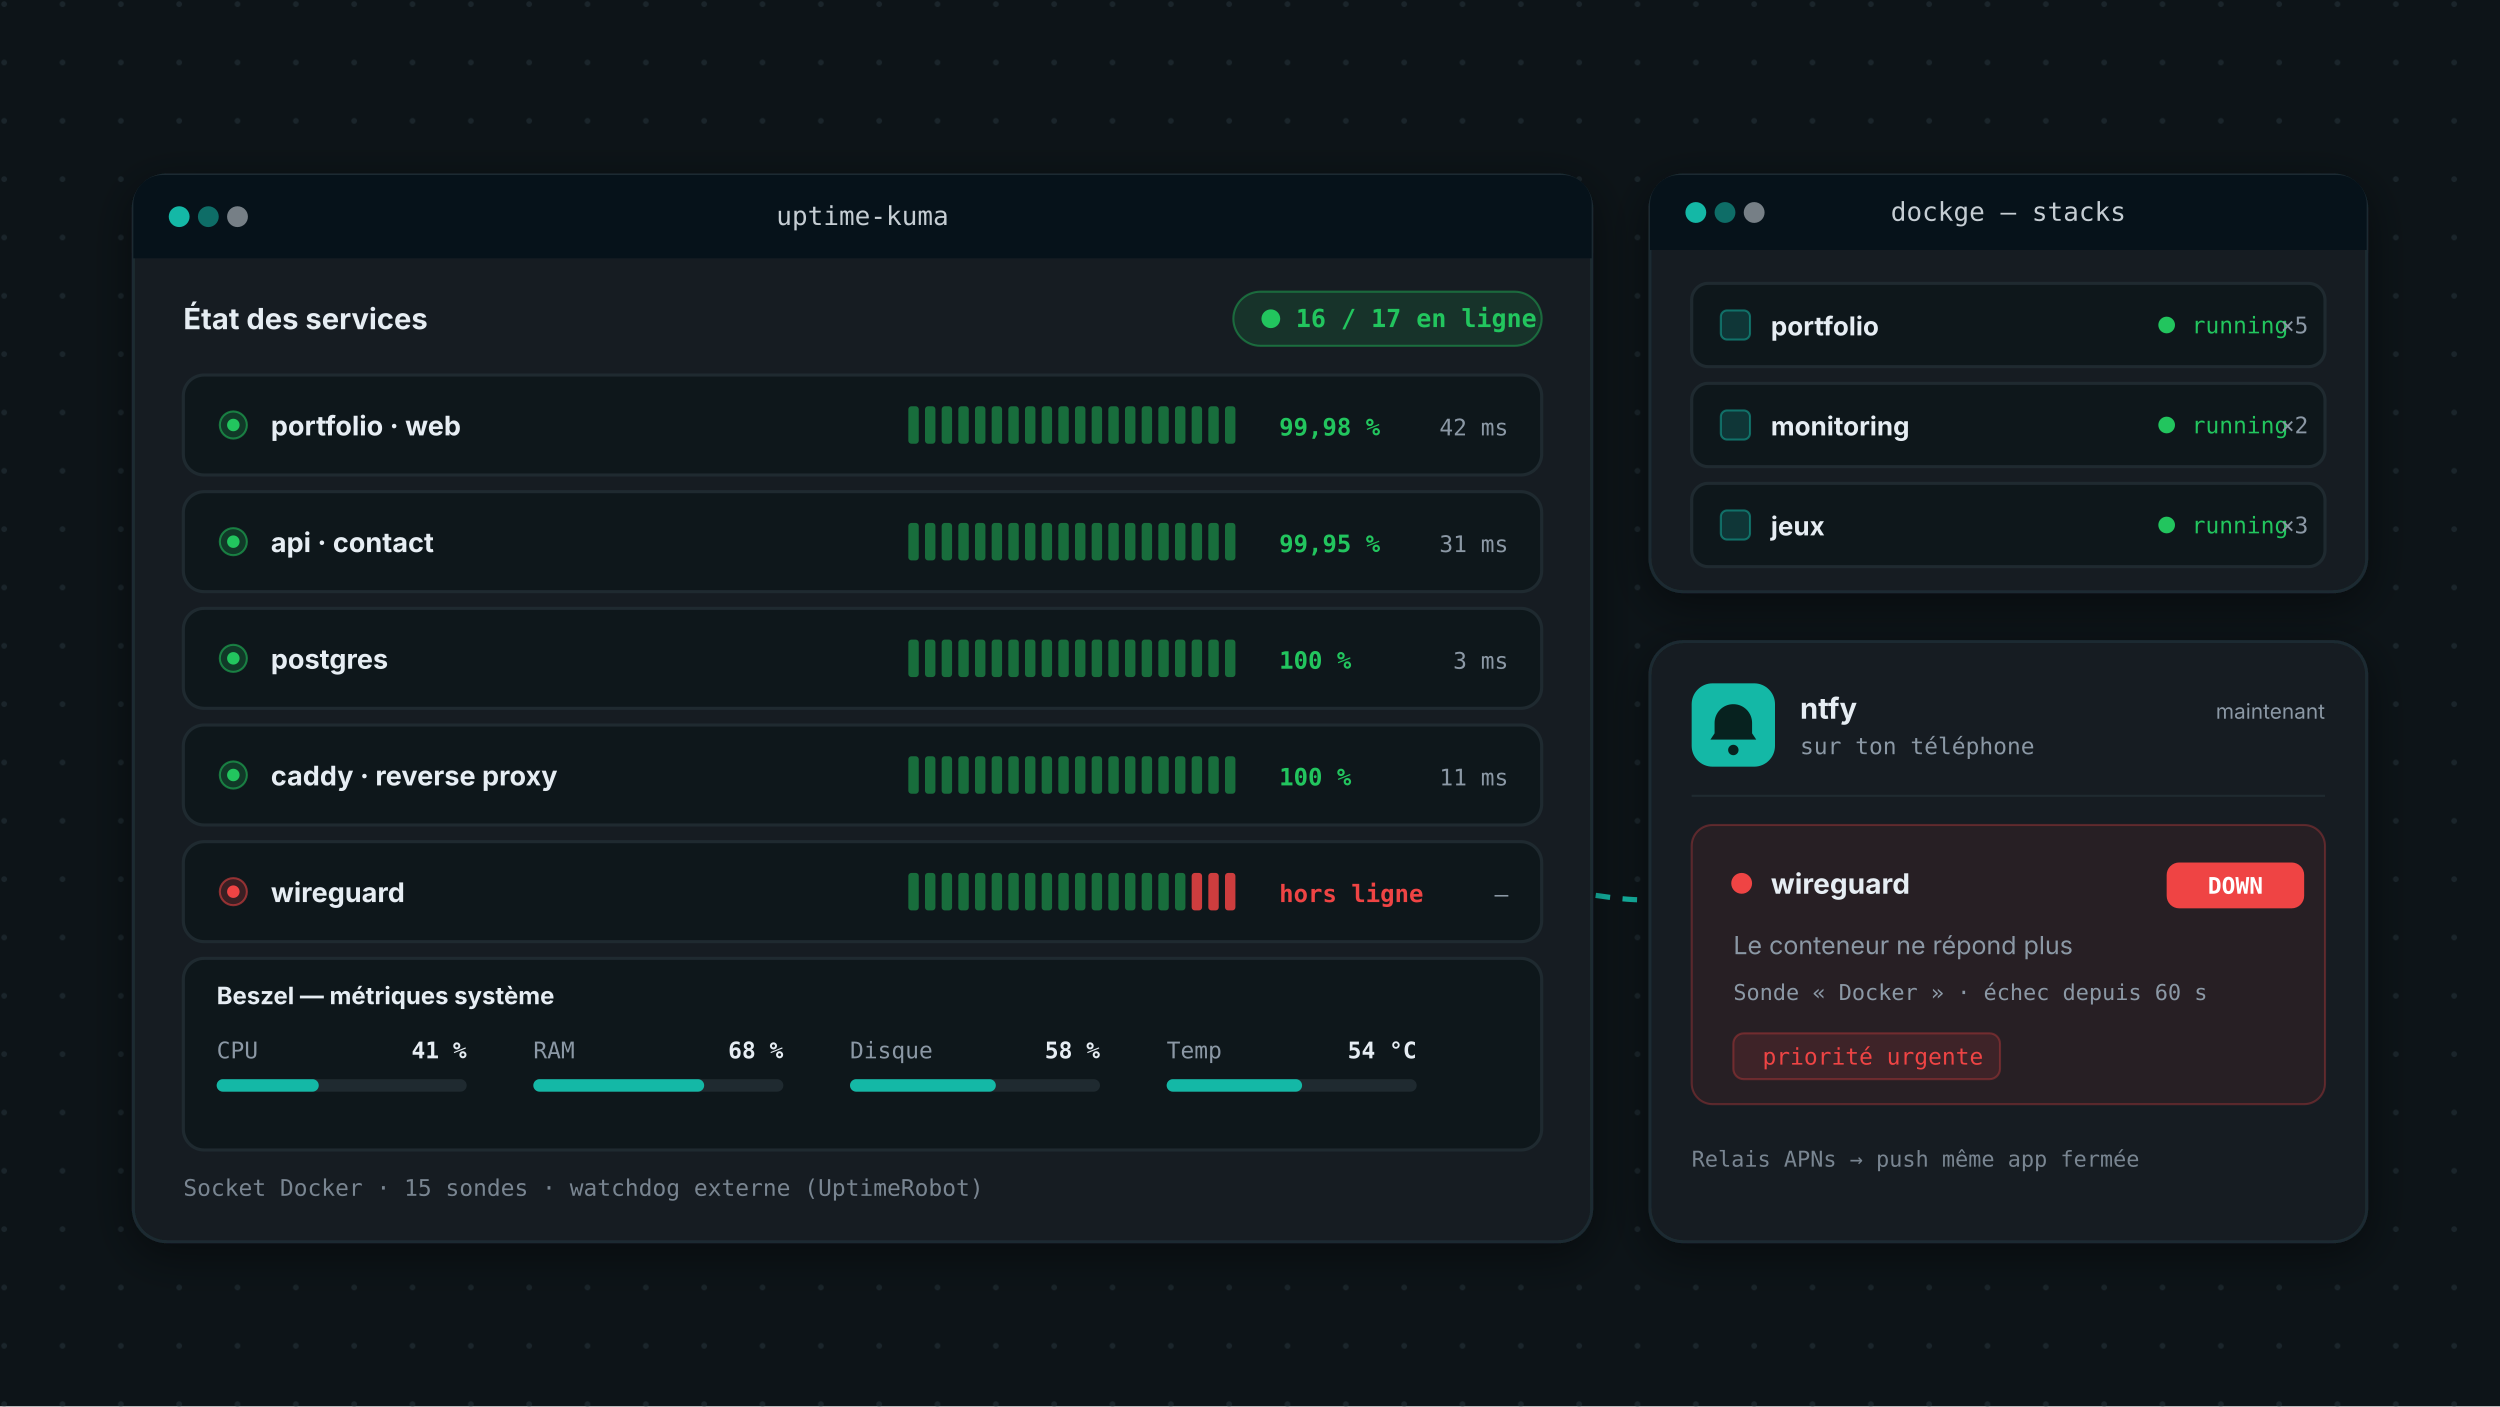
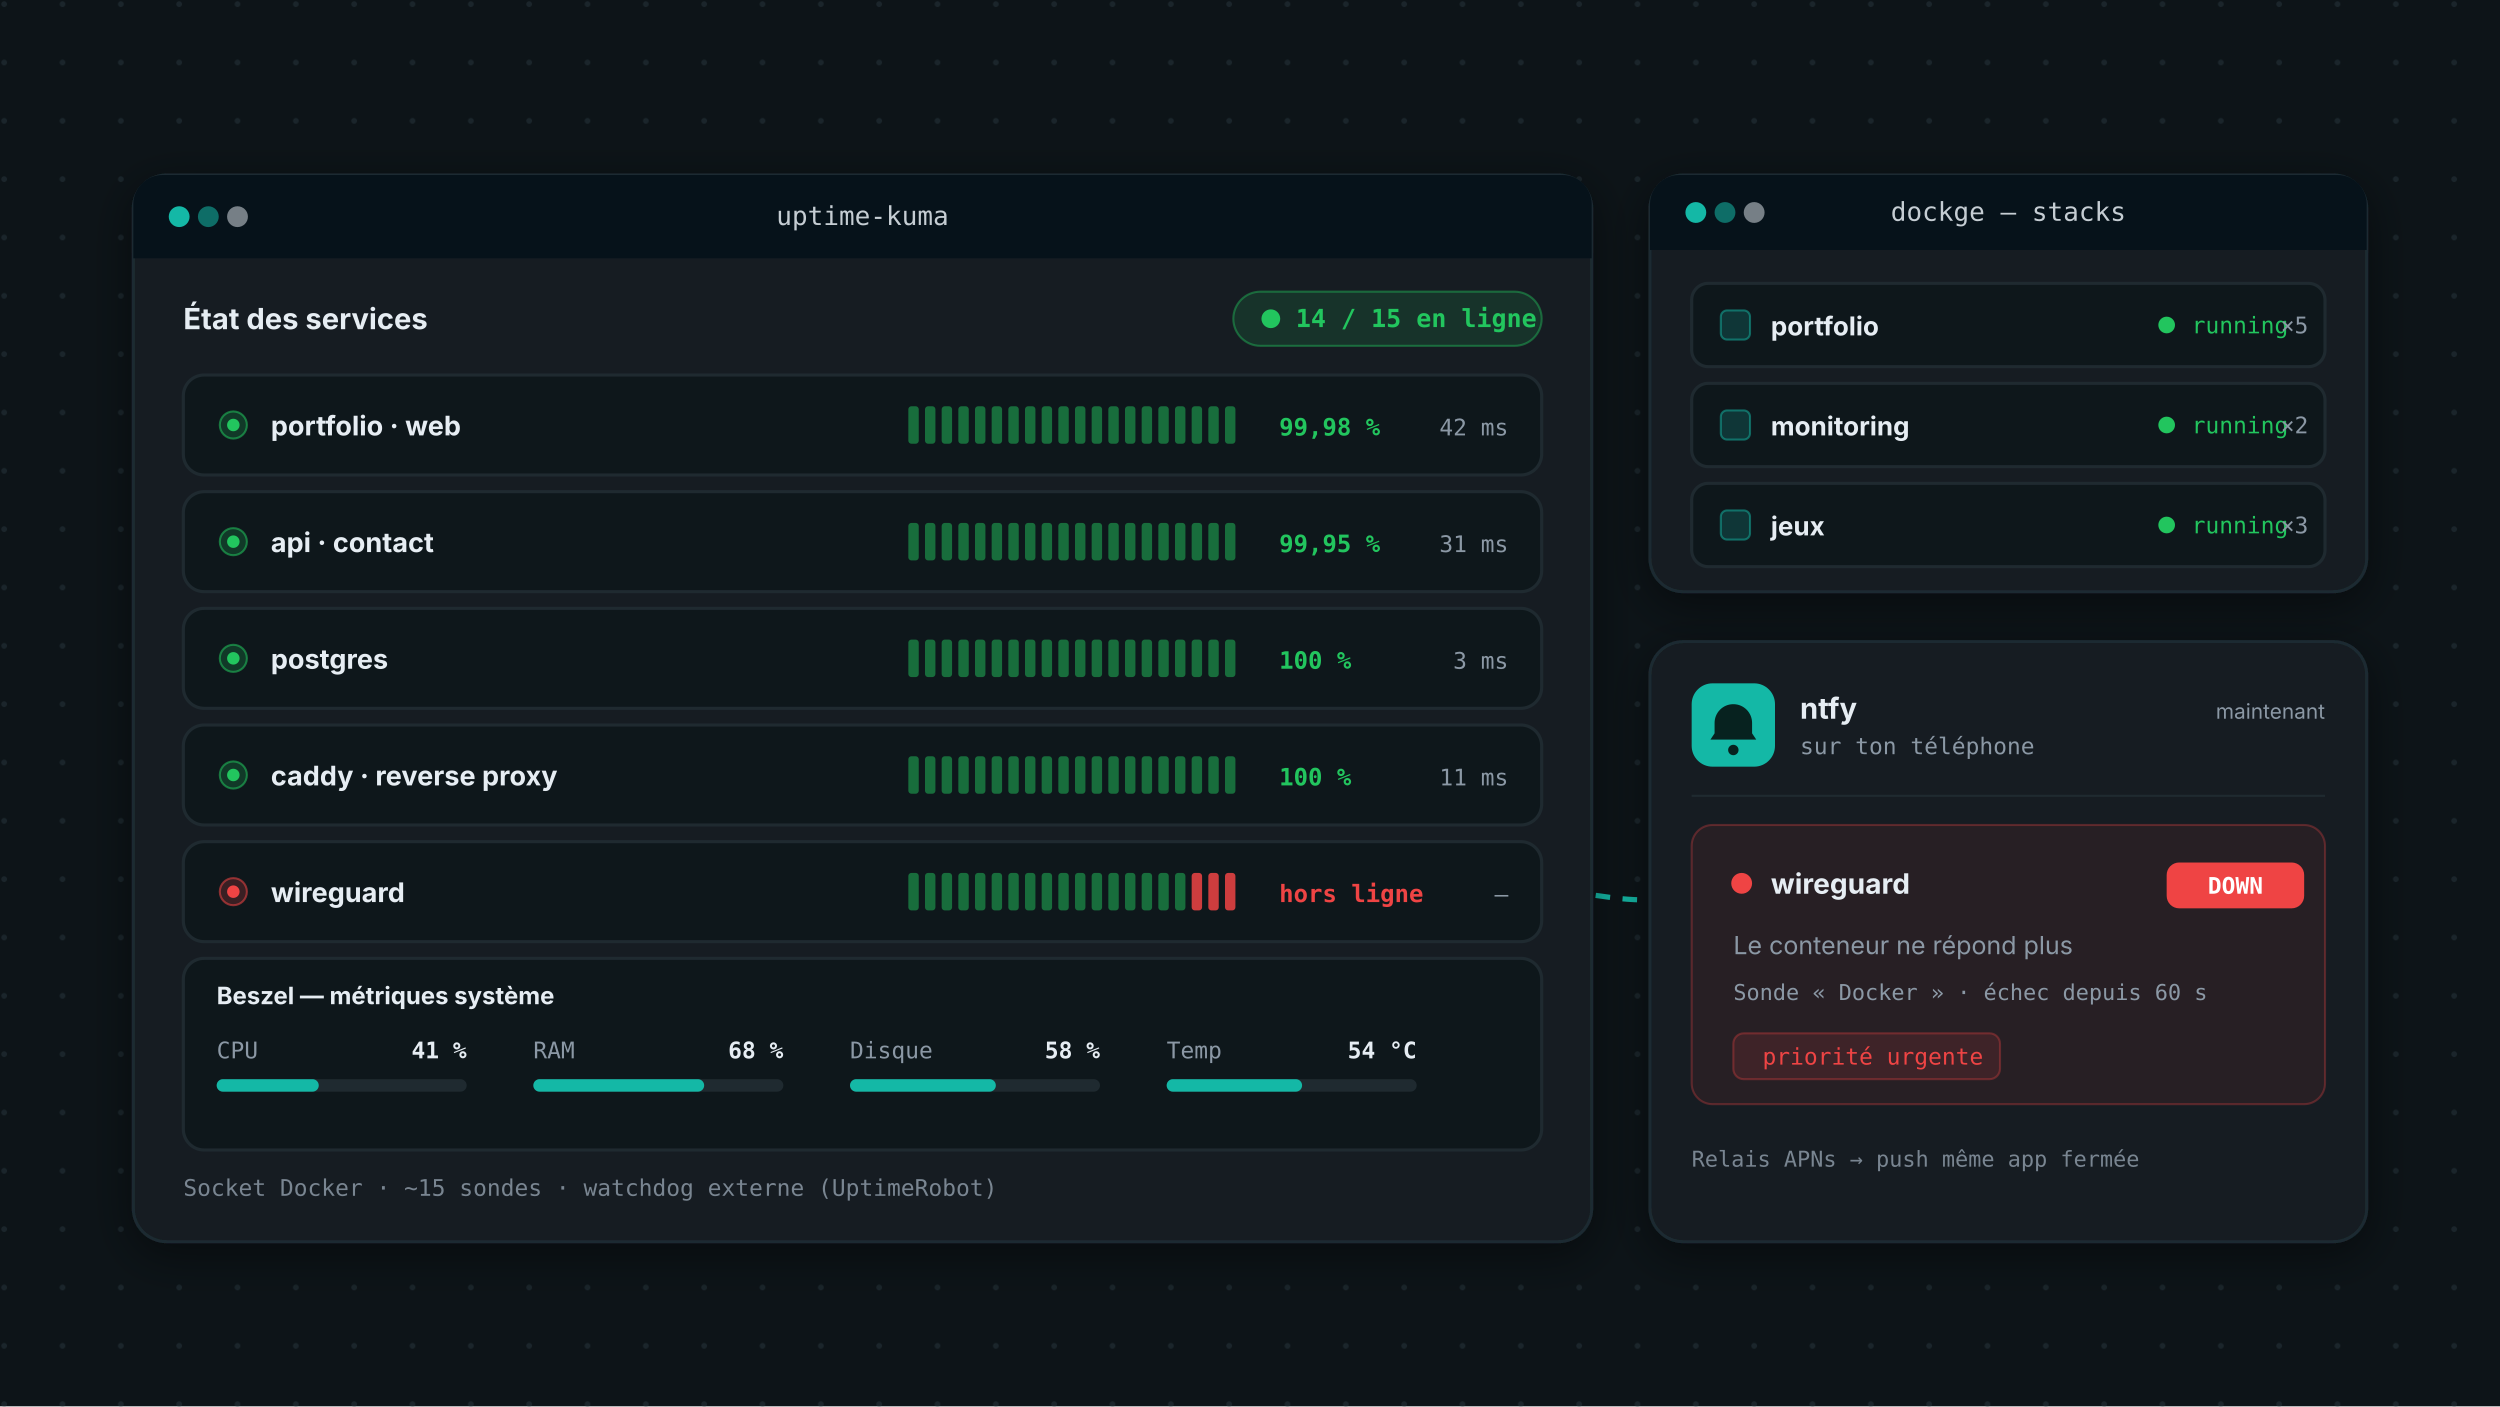
<svg xmlns="http://www.w3.org/2000/svg" width="1200" height="675" viewBox="0 0 1200 675" font-family="'Inter', system-ui, -apple-system, 'Segoe UI', Arial, sans-serif">
  <defs>
    <pattern id="monitoring-dark-fr-dots" width="28" height="28" patternUnits="userSpaceOnUse">
      <circle cx="2" cy="2" r="1.4" fill="#1f2a30" fill-opacity="0.8" />
    </pattern>
    <filter id="monitoring-dark-fr-sh" x="-20%" y="-20%" width="140%" height="160%">
      <feDropShadow dx="0" dy="6" stdDeviation="11" flood-color="#000000" flood-opacity="0.45" />
    </filter>
  </defs>
  <rect width="1200" height="675" fill="#0d1418" />
  <rect width="1200" height="675" fill="url(#monitoring-dark-fr-dots)" />
  <path d="M740 428 C 766 428, 770 432, 792 432" stroke="#14b8a6" stroke-width="2.5" stroke-dasharray="7 6" fill="none" />
  <g filter="url(#monitoring-dark-fr-sh)">
    <rect x="64" y="84" width="700" height="512" rx="16" fill="#121c20" stroke="#1f2a30" stroke-width="1.5" />
  </g>
  <path d="M64 98 a14 14 0 0 1 14 -14 h672 a14 14 0 0 1 14 14 v26 h-700 z" fill="#06121a" />
  <circle cx="86" cy="104" r="5" fill="#14b8a6" />
  <circle cx="100" cy="104" r="5" fill="#14b8a6" fill-opacity="0.55" />
  <circle cx="114" cy="104" r="5" fill="#e6edf3" fill-opacity="0.5" />
  <text x="414" y="108" font-size="12.5" fill="#e6edf3" fill-opacity="0.85" font-weight="normal" font-family="'JetBrains Mono', ui-monospace, SFMono-Regular, Menlo, Consolas, monospace" text-anchor="middle">uptime-kuma</text>
  <text x="88" y="158" font-size="14" fill="#e6edf3" font-weight="bold" font-family="'Inter', system-ui, -apple-system, 'Segoe UI', Arial, sans-serif">État des services</text>
  <rect x="592" y="140" width="148" height="26" rx="13" fill="#22c55e" fill-opacity="0.14" stroke="#22c55e" stroke-opacity="0.42" />
  <circle cx="610" cy="153" r="4.5" fill="#22c55e" />
-   <text x="622" y="157" font-size="12" fill="#22c55e" font-weight="bold" font-family="'JetBrains Mono', ui-monospace, SFMono-Regular, Menlo, Consolas, monospace">16 / 17 en ligne</text>
+   <text x="622" y="157" font-size="12" fill="#22c55e" font-weight="bold" font-family="'JetBrains Mono', ui-monospace, SFMono-Regular, Menlo, Consolas, monospace">14 / 15 en ligne</text>
  <g>
    <rect x="88" y="180" width="652" height="48" rx="10" fill="#0e171b" stroke="#1f2a30" stroke-width="1.5" />
  </g>
  <circle cx="112" cy="204" r="6.5" fill="#22c55e" fill-opacity="0.2" stroke="#22c55e" stroke-opacity="0.55" />
  <circle cx="112" cy="204" r="3" fill="#22c55e" />
  <text x="130" y="209" font-size="13" fill="#e6edf3" font-weight="bold" font-family="'Inter', system-ui, -apple-system, 'Segoe UI', Arial, sans-serif">portfolio · web</text>
  <rect x="436" y="195" width="5" height="18" rx="1.5" fill="#22c55e" fill-opacity="0.5" />
  <rect x="444" y="195" width="5" height="18" rx="1.5" fill="#22c55e" fill-opacity="0.5" />
  <rect x="452" y="195" width="5" height="18" rx="1.5" fill="#22c55e" fill-opacity="0.5" />
  <rect x="460" y="195" width="5" height="18" rx="1.5" fill="#22c55e" fill-opacity="0.5" />
  <rect x="468" y="195" width="5" height="18" rx="1.5" fill="#22c55e" fill-opacity="0.5" />
  <rect x="476" y="195" width="5" height="18" rx="1.5" fill="#22c55e" fill-opacity="0.5" />
  <rect x="484" y="195" width="5" height="18" rx="1.5" fill="#22c55e" fill-opacity="0.5" />
  <rect x="492" y="195" width="5" height="18" rx="1.5" fill="#22c55e" fill-opacity="0.5" />
  <rect x="500" y="195" width="5" height="18" rx="1.5" fill="#22c55e" fill-opacity="0.5" />
  <rect x="508" y="195" width="5" height="18" rx="1.5" fill="#22c55e" fill-opacity="0.5" />
  <rect x="516" y="195" width="5" height="18" rx="1.5" fill="#22c55e" fill-opacity="0.5" />
  <rect x="524" y="195" width="5" height="18" rx="1.5" fill="#22c55e" fill-opacity="0.5" />
  <rect x="532" y="195" width="5" height="18" rx="1.5" fill="#22c55e" fill-opacity="0.5" />
  <rect x="540" y="195" width="5" height="18" rx="1.5" fill="#22c55e" fill-opacity="0.5" />
  <rect x="548" y="195" width="5" height="18" rx="1.5" fill="#22c55e" fill-opacity="0.5" />
  <rect x="556" y="195" width="5" height="18" rx="1.5" fill="#22c55e" fill-opacity="0.5" />
  <rect x="564" y="195" width="5" height="18" rx="1.5" fill="#22c55e" fill-opacity="0.5" />
  <rect x="572" y="195" width="5" height="18" rx="1.5" fill="#22c55e" fill-opacity="0.5" />
  <rect x="580" y="195" width="5" height="18" rx="1.5" fill="#22c55e" fill-opacity="0.5" />
  <rect x="588" y="195" width="5" height="18" rx="1.5" fill="#22c55e" fill-opacity="0.5" />
  <text x="614" y="209" font-size="11.5" fill="#22c55e" font-weight="bold" font-family="'JetBrains Mono', ui-monospace, SFMono-Regular, Menlo, Consolas, monospace">99,98 %</text>
  <text x="724" y="209" font-size="11" fill="#8b98a5" font-weight="normal" font-family="'JetBrains Mono', ui-monospace, SFMono-Regular, Menlo, Consolas, monospace" text-anchor="end">42 ms</text>
  <g>
    <rect x="88" y="236" width="652" height="48" rx="10" fill="#0e171b" stroke="#1f2a30" stroke-width="1.5" />
  </g>
  <circle cx="112" cy="260" r="6.5" fill="#22c55e" fill-opacity="0.2" stroke="#22c55e" stroke-opacity="0.55" />
  <circle cx="112" cy="260" r="3" fill="#22c55e" />
  <text x="130" y="265" font-size="13" fill="#e6edf3" font-weight="bold" font-family="'Inter', system-ui, -apple-system, 'Segoe UI', Arial, sans-serif">api · contact</text>
  <rect x="436" y="251" width="5" height="18" rx="1.5" fill="#22c55e" fill-opacity="0.5" />
  <rect x="444" y="251" width="5" height="18" rx="1.5" fill="#22c55e" fill-opacity="0.5" />
  <rect x="452" y="251" width="5" height="18" rx="1.5" fill="#22c55e" fill-opacity="0.5" />
  <rect x="460" y="251" width="5" height="18" rx="1.5" fill="#22c55e" fill-opacity="0.5" />
  <rect x="468" y="251" width="5" height="18" rx="1.5" fill="#22c55e" fill-opacity="0.5" />
  <rect x="476" y="251" width="5" height="18" rx="1.5" fill="#22c55e" fill-opacity="0.5" />
  <rect x="484" y="251" width="5" height="18" rx="1.5" fill="#22c55e" fill-opacity="0.5" />
  <rect x="492" y="251" width="5" height="18" rx="1.5" fill="#22c55e" fill-opacity="0.5" />
  <rect x="500" y="251" width="5" height="18" rx="1.5" fill="#22c55e" fill-opacity="0.5" />
  <rect x="508" y="251" width="5" height="18" rx="1.5" fill="#22c55e" fill-opacity="0.5" />
  <rect x="516" y="251" width="5" height="18" rx="1.5" fill="#22c55e" fill-opacity="0.5" />
  <rect x="524" y="251" width="5" height="18" rx="1.5" fill="#22c55e" fill-opacity="0.5" />
  <rect x="532" y="251" width="5" height="18" rx="1.5" fill="#22c55e" fill-opacity="0.5" />
  <rect x="540" y="251" width="5" height="18" rx="1.5" fill="#22c55e" fill-opacity="0.5" />
  <rect x="548" y="251" width="5" height="18" rx="1.5" fill="#22c55e" fill-opacity="0.5" />
  <rect x="556" y="251" width="5" height="18" rx="1.5" fill="#22c55e" fill-opacity="0.5" />
  <rect x="564" y="251" width="5" height="18" rx="1.5" fill="#22c55e" fill-opacity="0.5" />
  <rect x="572" y="251" width="5" height="18" rx="1.5" fill="#22c55e" fill-opacity="0.5" />
  <rect x="580" y="251" width="5" height="18" rx="1.5" fill="#22c55e" fill-opacity="0.5" />
  <rect x="588" y="251" width="5" height="18" rx="1.5" fill="#22c55e" fill-opacity="0.5" />
  <text x="614" y="265" font-size="11.5" fill="#22c55e" font-weight="bold" font-family="'JetBrains Mono', ui-monospace, SFMono-Regular, Menlo, Consolas, monospace">99,95 %</text>
  <text x="724" y="265" font-size="11" fill="#8b98a5" font-weight="normal" font-family="'JetBrains Mono', ui-monospace, SFMono-Regular, Menlo, Consolas, monospace" text-anchor="end">31 ms</text>
  <g>
    <rect x="88" y="292" width="652" height="48" rx="10" fill="#0e171b" stroke="#1f2a30" stroke-width="1.5" />
  </g>
  <circle cx="112" cy="316" r="6.5" fill="#22c55e" fill-opacity="0.2" stroke="#22c55e" stroke-opacity="0.55" />
  <circle cx="112" cy="316" r="3" fill="#22c55e" />
  <text x="130" y="321" font-size="13" fill="#e6edf3" font-weight="bold" font-family="'Inter', system-ui, -apple-system, 'Segoe UI', Arial, sans-serif">postgres</text>
  <rect x="436" y="307" width="5" height="18" rx="1.5" fill="#22c55e" fill-opacity="0.5" />
  <rect x="444" y="307" width="5" height="18" rx="1.5" fill="#22c55e" fill-opacity="0.5" />
  <rect x="452" y="307" width="5" height="18" rx="1.5" fill="#22c55e" fill-opacity="0.5" />
  <rect x="460" y="307" width="5" height="18" rx="1.5" fill="#22c55e" fill-opacity="0.5" />
  <rect x="468" y="307" width="5" height="18" rx="1.5" fill="#22c55e" fill-opacity="0.5" />
  <rect x="476" y="307" width="5" height="18" rx="1.5" fill="#22c55e" fill-opacity="0.5" />
  <rect x="484" y="307" width="5" height="18" rx="1.5" fill="#22c55e" fill-opacity="0.5" />
  <rect x="492" y="307" width="5" height="18" rx="1.5" fill="#22c55e" fill-opacity="0.5" />
  <rect x="500" y="307" width="5" height="18" rx="1.5" fill="#22c55e" fill-opacity="0.5" />
  <rect x="508" y="307" width="5" height="18" rx="1.5" fill="#22c55e" fill-opacity="0.5" />
  <rect x="516" y="307" width="5" height="18" rx="1.5" fill="#22c55e" fill-opacity="0.5" />
  <rect x="524" y="307" width="5" height="18" rx="1.5" fill="#22c55e" fill-opacity="0.5" />
  <rect x="532" y="307" width="5" height="18" rx="1.5" fill="#22c55e" fill-opacity="0.5" />
  <rect x="540" y="307" width="5" height="18" rx="1.5" fill="#22c55e" fill-opacity="0.5" />
  <rect x="548" y="307" width="5" height="18" rx="1.5" fill="#22c55e" fill-opacity="0.5" />
  <rect x="556" y="307" width="5" height="18" rx="1.5" fill="#22c55e" fill-opacity="0.5" />
  <rect x="564" y="307" width="5" height="18" rx="1.5" fill="#22c55e" fill-opacity="0.5" />
  <rect x="572" y="307" width="5" height="18" rx="1.5" fill="#22c55e" fill-opacity="0.5" />
  <rect x="580" y="307" width="5" height="18" rx="1.5" fill="#22c55e" fill-opacity="0.5" />
  <rect x="588" y="307" width="5" height="18" rx="1.5" fill="#22c55e" fill-opacity="0.5" />
  <text x="614" y="321" font-size="11.5" fill="#22c55e" font-weight="bold" font-family="'JetBrains Mono', ui-monospace, SFMono-Regular, Menlo, Consolas, monospace">100 %</text>
  <text x="724" y="321" font-size="11" fill="#8b98a5" font-weight="normal" font-family="'JetBrains Mono', ui-monospace, SFMono-Regular, Menlo, Consolas, monospace" text-anchor="end">3 ms</text>
  <g>
    <rect x="88" y="348" width="652" height="48" rx="10" fill="#0e171b" stroke="#1f2a30" stroke-width="1.5" />
  </g>
  <circle cx="112" cy="372" r="6.5" fill="#22c55e" fill-opacity="0.2" stroke="#22c55e" stroke-opacity="0.55" />
  <circle cx="112" cy="372" r="3" fill="#22c55e" />
  <text x="130" y="377" font-size="13" fill="#e6edf3" font-weight="bold" font-family="'Inter', system-ui, -apple-system, 'Segoe UI', Arial, sans-serif">caddy · reverse proxy</text>
  <rect x="436" y="363" width="5" height="18" rx="1.5" fill="#22c55e" fill-opacity="0.5" />
  <rect x="444" y="363" width="5" height="18" rx="1.5" fill="#22c55e" fill-opacity="0.5" />
  <rect x="452" y="363" width="5" height="18" rx="1.5" fill="#22c55e" fill-opacity="0.5" />
  <rect x="460" y="363" width="5" height="18" rx="1.5" fill="#22c55e" fill-opacity="0.5" />
  <rect x="468" y="363" width="5" height="18" rx="1.5" fill="#22c55e" fill-opacity="0.5" />
  <rect x="476" y="363" width="5" height="18" rx="1.5" fill="#22c55e" fill-opacity="0.5" />
  <rect x="484" y="363" width="5" height="18" rx="1.5" fill="#22c55e" fill-opacity="0.5" />
  <rect x="492" y="363" width="5" height="18" rx="1.5" fill="#22c55e" fill-opacity="0.5" />
  <rect x="500" y="363" width="5" height="18" rx="1.5" fill="#22c55e" fill-opacity="0.5" />
  <rect x="508" y="363" width="5" height="18" rx="1.5" fill="#22c55e" fill-opacity="0.5" />
  <rect x="516" y="363" width="5" height="18" rx="1.5" fill="#22c55e" fill-opacity="0.5" />
  <rect x="524" y="363" width="5" height="18" rx="1.5" fill="#22c55e" fill-opacity="0.5" />
  <rect x="532" y="363" width="5" height="18" rx="1.5" fill="#22c55e" fill-opacity="0.5" />
  <rect x="540" y="363" width="5" height="18" rx="1.5" fill="#22c55e" fill-opacity="0.5" />
  <rect x="548" y="363" width="5" height="18" rx="1.5" fill="#22c55e" fill-opacity="0.5" />
  <rect x="556" y="363" width="5" height="18" rx="1.5" fill="#22c55e" fill-opacity="0.5" />
  <rect x="564" y="363" width="5" height="18" rx="1.5" fill="#22c55e" fill-opacity="0.5" />
  <rect x="572" y="363" width="5" height="18" rx="1.5" fill="#22c55e" fill-opacity="0.5" />
  <rect x="580" y="363" width="5" height="18" rx="1.5" fill="#22c55e" fill-opacity="0.5" />
  <rect x="588" y="363" width="5" height="18" rx="1.5" fill="#22c55e" fill-opacity="0.5" />
  <text x="614" y="377" font-size="11.5" fill="#22c55e" font-weight="bold" font-family="'JetBrains Mono', ui-monospace, SFMono-Regular, Menlo, Consolas, monospace">100 %</text>
  <text x="724" y="377" font-size="11" fill="#8b98a5" font-weight="normal" font-family="'JetBrains Mono', ui-monospace, SFMono-Regular, Menlo, Consolas, monospace" text-anchor="end">11 ms</text>
  <g>
    <rect x="88" y="404" width="652" height="48" rx="10" fill="#0e171b" stroke="#1f2a30" stroke-width="1.5" />
  </g>
  <circle cx="112" cy="428" r="6.5" fill="#ef4444" fill-opacity="0.2" stroke="#ef4444" stroke-opacity="0.55" />
  <circle cx="112" cy="428" r="3" fill="#ef4444" />
  <text x="130" y="433" font-size="13" fill="#e6edf3" font-weight="bold" font-family="'Inter', system-ui, -apple-system, 'Segoe UI', Arial, sans-serif">wireguard</text>
  <rect x="436" y="419" width="5" height="18" rx="1.5" fill="#22c55e" fill-opacity="0.5" />
  <rect x="444" y="419" width="5" height="18" rx="1.5" fill="#22c55e" fill-opacity="0.5" />
  <rect x="452" y="419" width="5" height="18" rx="1.5" fill="#22c55e" fill-opacity="0.5" />
  <rect x="460" y="419" width="5" height="18" rx="1.5" fill="#22c55e" fill-opacity="0.5" />
  <rect x="468" y="419" width="5" height="18" rx="1.5" fill="#22c55e" fill-opacity="0.5" />
  <rect x="476" y="419" width="5" height="18" rx="1.5" fill="#22c55e" fill-opacity="0.5" />
  <rect x="484" y="419" width="5" height="18" rx="1.5" fill="#22c55e" fill-opacity="0.5" />
  <rect x="492" y="419" width="5" height="18" rx="1.5" fill="#22c55e" fill-opacity="0.5" />
  <rect x="500" y="419" width="5" height="18" rx="1.5" fill="#22c55e" fill-opacity="0.5" />
  <rect x="508" y="419" width="5" height="18" rx="1.5" fill="#22c55e" fill-opacity="0.5" />
  <rect x="516" y="419" width="5" height="18" rx="1.5" fill="#22c55e" fill-opacity="0.5" />
  <rect x="524" y="419" width="5" height="18" rx="1.5" fill="#22c55e" fill-opacity="0.5" />
  <rect x="532" y="419" width="5" height="18" rx="1.5" fill="#22c55e" fill-opacity="0.5" />
  <rect x="540" y="419" width="5" height="18" rx="1.5" fill="#22c55e" fill-opacity="0.5" />
  <rect x="548" y="419" width="5" height="18" rx="1.5" fill="#22c55e" fill-opacity="0.5" />
  <rect x="556" y="419" width="5" height="18" rx="1.5" fill="#22c55e" fill-opacity="0.5" />
  <rect x="564" y="419" width="5" height="18" rx="1.5" fill="#22c55e" fill-opacity="0.5" />
  <rect x="572" y="419" width="5" height="18" rx="1.5" fill="#ef4444" fill-opacity="0.85" />
  <rect x="580" y="419" width="5" height="18" rx="1.5" fill="#ef4444" fill-opacity="0.85" />
  <rect x="588" y="419" width="5" height="18" rx="1.5" fill="#ef4444" fill-opacity="0.85" />
  <text x="614" y="433" font-size="11.5" fill="#ef4444" font-weight="bold" font-family="'JetBrains Mono', ui-monospace, SFMono-Regular, Menlo, Consolas, monospace">hors ligne</text>
  <text x="724" y="433" font-size="11" fill="#8b98a5" font-weight="normal" font-family="'JetBrains Mono', ui-monospace, SFMono-Regular, Menlo, Consolas, monospace" text-anchor="end">—</text>
  <g>
    <rect x="88" y="460" width="652" height="92" rx="10" fill="#0e171b" stroke="#1f2a30" stroke-width="1.5" />
  </g>
  <text x="104" y="482" font-size="11.5" fill="#e6edf3" font-weight="bold" font-family="'Inter', system-ui, -apple-system, 'Segoe UI', Arial, sans-serif">Beszel — métriques système</text>
  <text x="104" y="508" font-size="11" fill="#8b98a5" font-weight="normal" font-family="'JetBrains Mono', ui-monospace, SFMono-Regular, Menlo, Consolas, monospace">CPU</text>
  <text x="224" y="508" font-size="11" fill="#e6edf3" font-weight="bold" font-family="'JetBrains Mono', ui-monospace, SFMono-Regular, Menlo, Consolas, monospace" text-anchor="end">41 %</text>
  <rect x="104" y="518" width="120" height="6" rx="3" fill="#1f2a30" />
  <rect x="104" y="518" width="49" height="6" rx="3" fill="#14b8a6" />
  <text x="256" y="508" font-size="11" fill="#8b98a5" font-weight="normal" font-family="'JetBrains Mono', ui-monospace, SFMono-Regular, Menlo, Consolas, monospace">RAM</text>
  <text x="376" y="508" font-size="11" fill="#e6edf3" font-weight="bold" font-family="'JetBrains Mono', ui-monospace, SFMono-Regular, Menlo, Consolas, monospace" text-anchor="end">68 %</text>
  <rect x="256" y="518" width="120" height="6" rx="3" fill="#1f2a30" />
  <rect x="256" y="518" width="82" height="6" rx="3" fill="#14b8a6" />
  <text x="408" y="508" font-size="11" fill="#8b98a5" font-weight="normal" font-family="'JetBrains Mono', ui-monospace, SFMono-Regular, Menlo, Consolas, monospace">Disque</text>
  <text x="528" y="508" font-size="11" fill="#e6edf3" font-weight="bold" font-family="'JetBrains Mono', ui-monospace, SFMono-Regular, Menlo, Consolas, monospace" text-anchor="end">58 %</text>
  <rect x="408" y="518" width="120" height="6" rx="3" fill="#1f2a30" />
  <rect x="408" y="518" width="70" height="6" rx="3" fill="#14b8a6" />
  <text x="560" y="508" font-size="11" fill="#8b98a5" font-weight="normal" font-family="'JetBrains Mono', ui-monospace, SFMono-Regular, Menlo, Consolas, monospace">Temp</text>
  <text x="680" y="508" font-size="11" fill="#e6edf3" font-weight="bold" font-family="'JetBrains Mono', ui-monospace, SFMono-Regular, Menlo, Consolas, monospace" text-anchor="end">54 °C</text>
  <rect x="560" y="518" width="120" height="6" rx="3" fill="#1f2a30" />
  <rect x="560" y="518" width="65" height="6" rx="3" fill="#14b8a6" />
-   <text x="88" y="574" font-size="11" fill="#8b98a5" fill-opacity="0.85" font-weight="normal" font-family="'JetBrains Mono', ui-monospace, SFMono-Regular, Menlo, Consolas, monospace">Socket Docker · 15 sondes · watchdog externe (UptimeRobot)</text>
+   <text x="88" y="574" font-size="11" fill="#8b98a5" fill-opacity="0.85" font-weight="normal" font-family="'JetBrains Mono', ui-monospace, SFMono-Regular, Menlo, Consolas, monospace">Socket Docker · ~15 sondes · watchdog externe (UptimeRobot)</text>
  <g filter="url(#monitoring-dark-fr-sh)">
    <rect x="792" y="84" width="344" height="200" rx="16" fill="#121c20" stroke="#1f2a30" stroke-width="1.5" />
  </g>
  <path d="M792 98 a14 14 0 0 1 14 -14 h316 a14 14 0 0 1 14 14 v22 h-344 z" fill="#06121a" />
  <circle cx="814" cy="102" r="5" fill="#14b8a6" />
  <circle cx="828" cy="102" r="5" fill="#14b8a6" fill-opacity="0.55" />
  <circle cx="842" cy="102" r="5" fill="#e6edf3" fill-opacity="0.5" />
  <text x="964" y="106" font-size="12.5" fill="#e6edf3" fill-opacity="0.85" font-weight="normal" font-family="'JetBrains Mono', ui-monospace, SFMono-Regular, Menlo, Consolas, monospace" text-anchor="middle">dockge — stacks</text>
  <g>
    <rect x="812" y="136" width="304" height="40" rx="8" fill="#0e171b" stroke="#1f2a30" stroke-width="1.5" />
  </g>
  <rect x="826" y="149" width="14" height="14" rx="3" fill="#14b8a6" fill-opacity="0.2" stroke="#14b8a6" stroke-opacity="0.5" />
  <text x="850" y="161" font-size="12.5" fill="#e6edf3" font-weight="bold" font-family="'Inter', system-ui, -apple-system, 'Segoe UI', Arial, sans-serif">portfolio</text>
  <circle cx="1040" cy="156" r="4" fill="#22c55e" />
  <text x="1052" y="160" font-size="11" fill="#22c55e" font-weight="normal" font-family="'JetBrains Mono', ui-monospace, SFMono-Regular, Menlo, Consolas, monospace">running</text>
  <text x="1108" y="160" font-size="11" fill="#8b98a5" font-weight="normal" font-family="'JetBrains Mono', ui-monospace, SFMono-Regular, Menlo, Consolas, monospace" text-anchor="end">×5</text>
  <g>
    <rect x="812" y="184" width="304" height="40" rx="8" fill="#0e171b" stroke="#1f2a30" stroke-width="1.5" />
  </g>
  <rect x="826" y="197" width="14" height="14" rx="3" fill="#14b8a6" fill-opacity="0.2" stroke="#14b8a6" stroke-opacity="0.5" />
  <text x="850" y="209" font-size="12.5" fill="#e6edf3" font-weight="bold" font-family="'Inter', system-ui, -apple-system, 'Segoe UI', Arial, sans-serif">monitoring</text>
  <circle cx="1040" cy="204" r="4" fill="#22c55e" />
  <text x="1052" y="208" font-size="11" fill="#22c55e" font-weight="normal" font-family="'JetBrains Mono', ui-monospace, SFMono-Regular, Menlo, Consolas, monospace">running</text>
  <text x="1108" y="208" font-size="11" fill="#8b98a5" font-weight="normal" font-family="'JetBrains Mono', ui-monospace, SFMono-Regular, Menlo, Consolas, monospace" text-anchor="end">×2</text>
  <g>
    <rect x="812" y="232" width="304" height="40" rx="8" fill="#0e171b" stroke="#1f2a30" stroke-width="1.5" />
  </g>
  <rect x="826" y="245" width="14" height="14" rx="3" fill="#14b8a6" fill-opacity="0.2" stroke="#14b8a6" stroke-opacity="0.5" />
  <text x="850" y="257" font-size="12.5" fill="#e6edf3" font-weight="bold" font-family="'Inter', system-ui, -apple-system, 'Segoe UI', Arial, sans-serif">jeux</text>
  <circle cx="1040" cy="252" r="4" fill="#22c55e" />
  <text x="1052" y="256" font-size="11" fill="#22c55e" font-weight="normal" font-family="'JetBrains Mono', ui-monospace, SFMono-Regular, Menlo, Consolas, monospace">running</text>
  <text x="1108" y="256" font-size="11" fill="#8b98a5" font-weight="normal" font-family="'JetBrains Mono', ui-monospace, SFMono-Regular, Menlo, Consolas, monospace" text-anchor="end">×3</text>
  <g filter="url(#monitoring-dark-fr-sh)">
    <rect x="792" y="308" width="344" height="288" rx="16" fill="#121c20" stroke="#1f2a30" stroke-width="1.5" />
  </g>
  <rect x="812" y="328" width="40" height="40" rx="10" fill="#14b8a6" />
  <path d="M832 338 a9 9 0 0 1 9 9 v5 l2 3 h-22 l2 -3 v-5 a9 9 0 0 1 9 -9 z" fill="#07221f" />
  <circle cx="832" cy="360" r="2.5" fill="#07221f" />
  <text x="864" y="345" font-size="14" fill="#e6edf3" font-weight="bold" font-family="'Inter', system-ui, -apple-system, 'Segoe UI', Arial, sans-serif">ntfy</text>
  <text x="864" y="362" font-size="11" fill="#8b98a5" font-weight="normal" font-family="'JetBrains Mono', ui-monospace, SFMono-Regular, Menlo, Consolas, monospace">sur ton téléphone</text>
  <text x="1116" y="345" font-size="10" fill="#8b98a5" font-weight="normal" font-family="'Inter', system-ui, -apple-system, 'Segoe UI', Arial, sans-serif" text-anchor="end">maintenant</text>
  <line x1="812" y1="382" x2="1116" y2="382" stroke="#1f2a30" />
  <rect x="812" y="396" width="304" height="134" rx="10" fill="#ef4444" fill-opacity="0.08" stroke="#ef4444" stroke-opacity="0.3" />
  <circle cx="836" cy="424" r="5" fill="#ef4444" />
  <text x="850" y="429" font-size="13.5" fill="#e6edf3" font-weight="bold" font-family="'Inter', system-ui, -apple-system, 'Segoe UI', Arial, sans-serif">wireguard</text>
  <rect x="1040" y="414" width="66" height="22" rx="6" fill="#ef4444" />
  <text x="1073" y="429" font-size="11" fill="#ffffff" font-weight="bold" font-family="'JetBrains Mono', ui-monospace, SFMono-Regular, Menlo, Consolas, monospace" text-anchor="middle">DOWN</text>
  <text x="832" y="458" font-size="12" fill="#8b98a5" font-weight="normal" font-family="'Inter', system-ui, -apple-system, 'Segoe UI', Arial, sans-serif">Le conteneur ne répond plus</text>
  <text x="832" y="480" font-size="10.5" fill="#8b98a5" font-weight="normal" font-family="'JetBrains Mono', ui-monospace, SFMono-Regular, Menlo, Consolas, monospace">Sonde « Docker » · échec depuis 60 s</text>
  <rect x="832" y="496" width="128" height="22" rx="5" fill="#ef4444" fill-opacity="0.12" stroke="#ef4444" stroke-opacity="0.32" />
  <text x="846" y="511" font-size="11" fill="#ef4444" font-weight="normal" font-family="'JetBrains Mono', ui-monospace, SFMono-Regular, Menlo, Consolas, monospace">priorité urgente</text>
  <text x="812" y="560" font-size="10.5" fill="#8b98a5" fill-opacity="0.85" font-weight="normal" font-family="'JetBrains Mono', ui-monospace, SFMono-Regular, Menlo, Consolas, monospace">Relais APNs → push même app fermée</text>
</svg>
